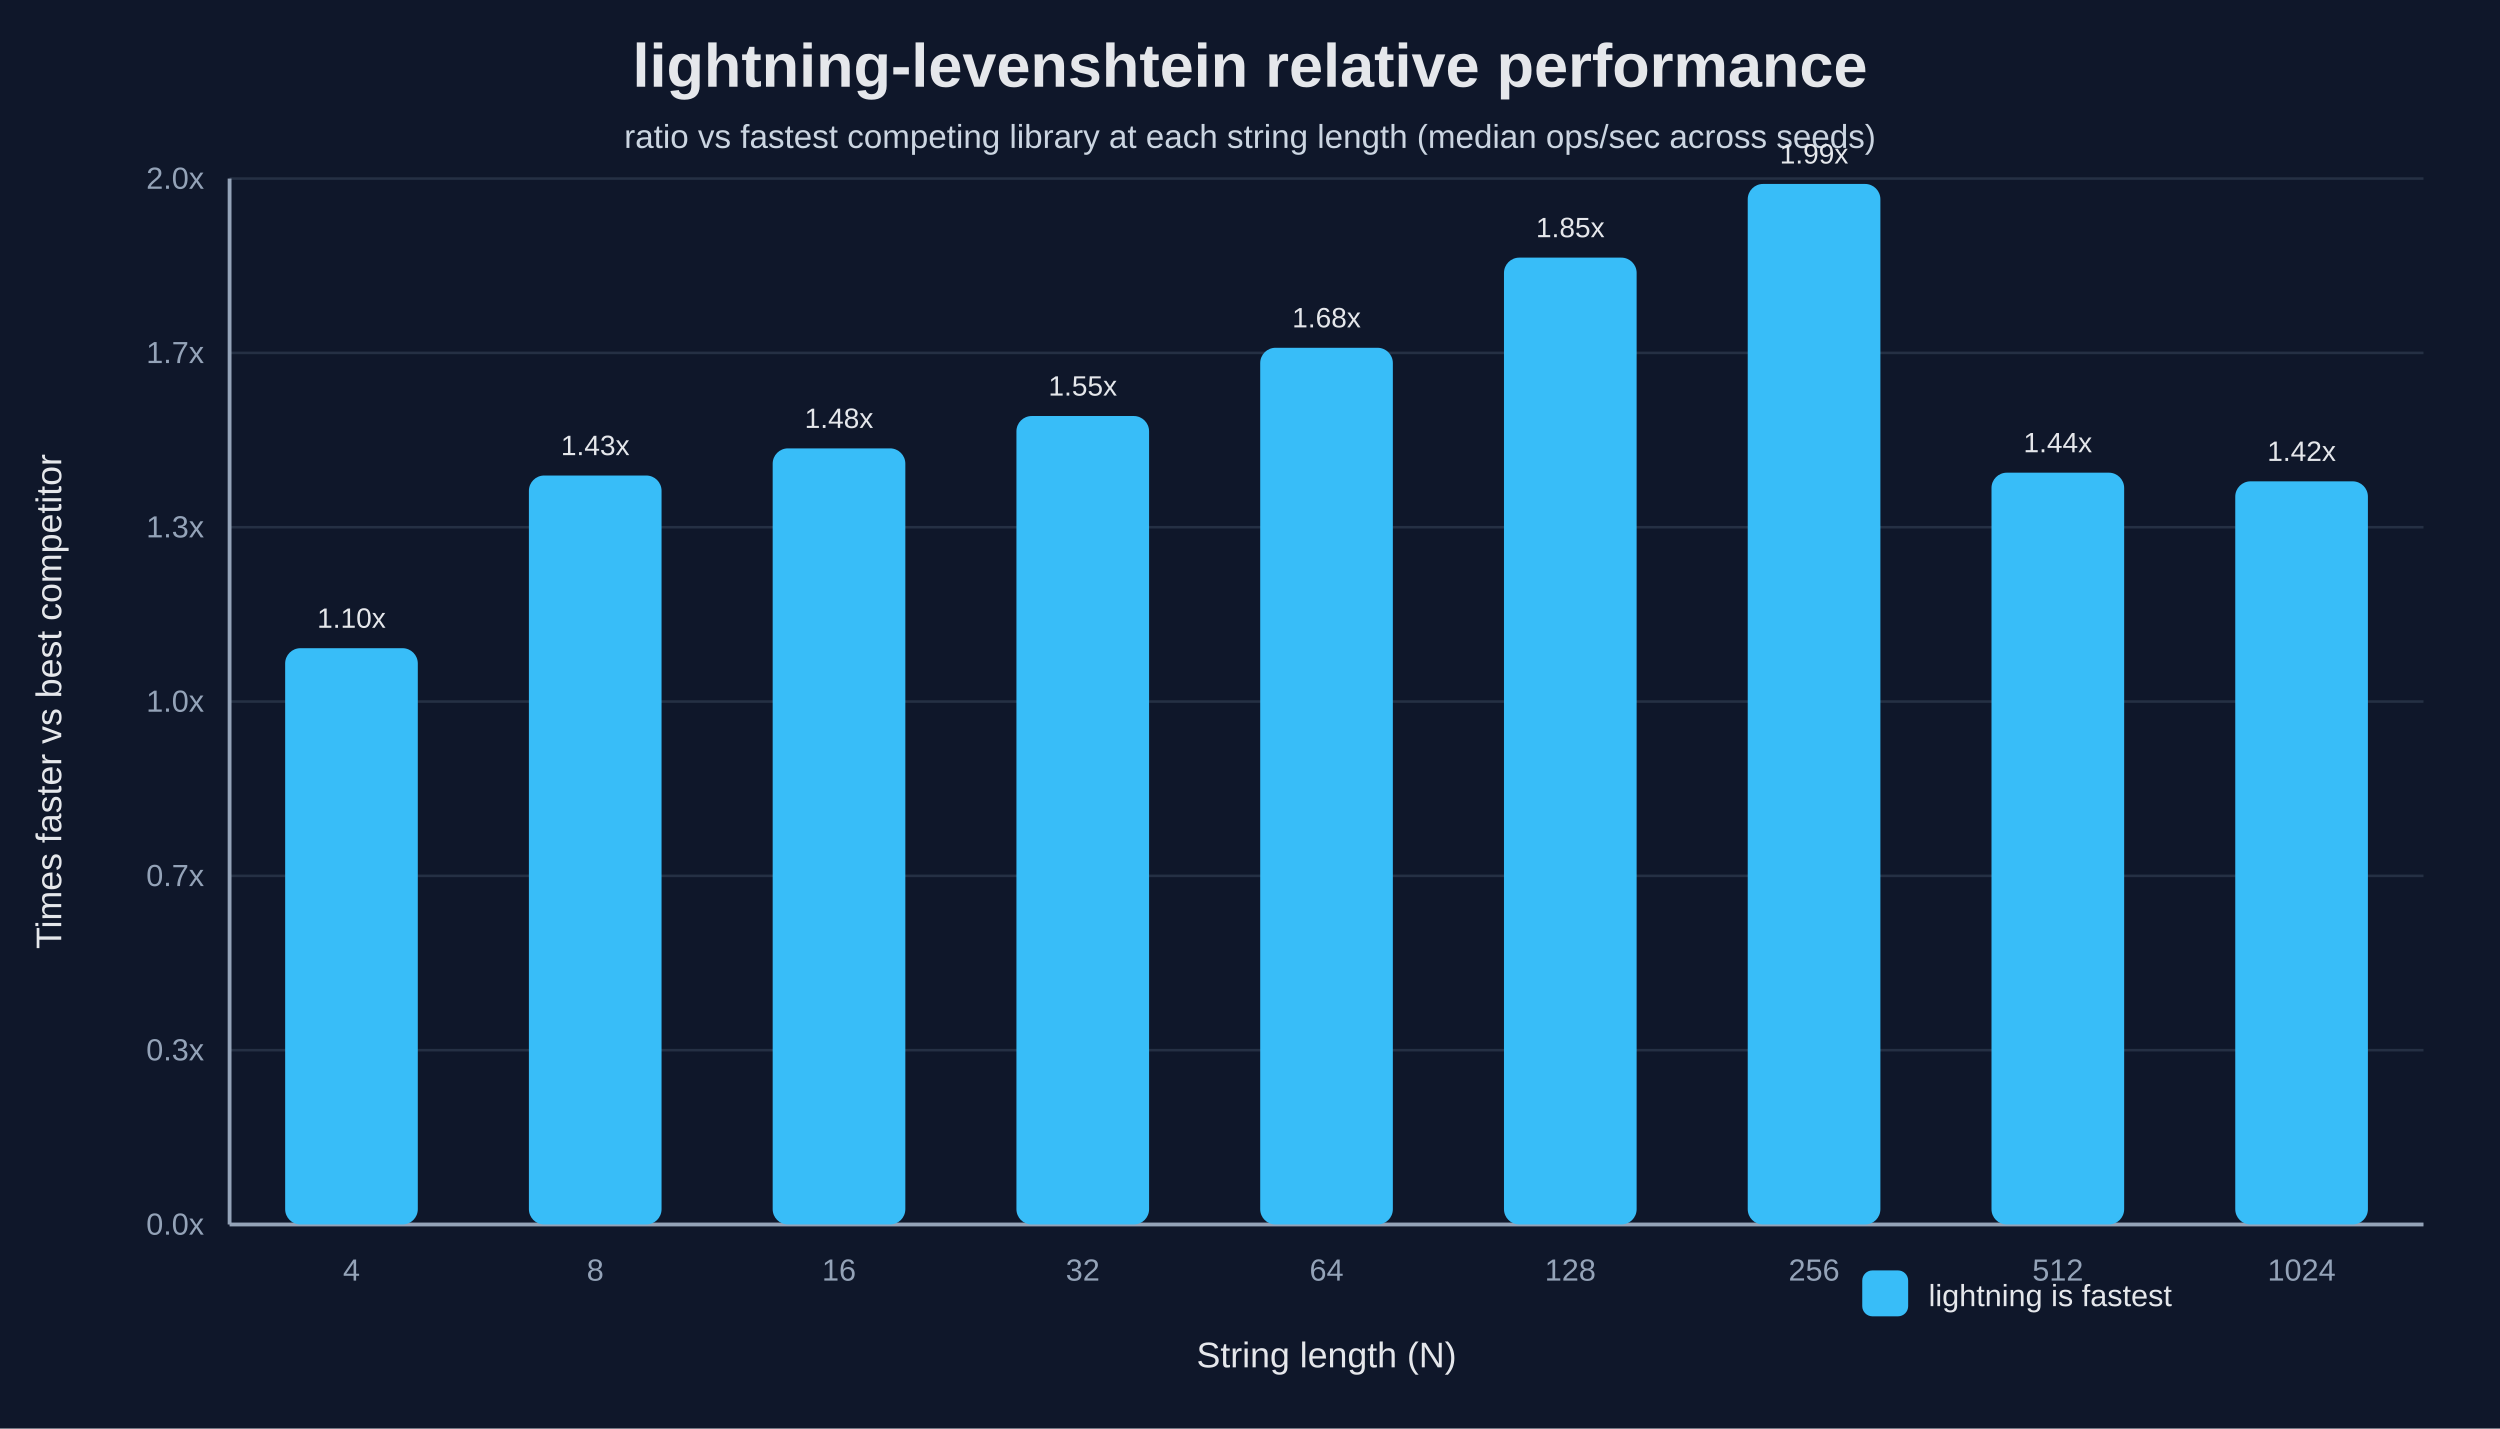
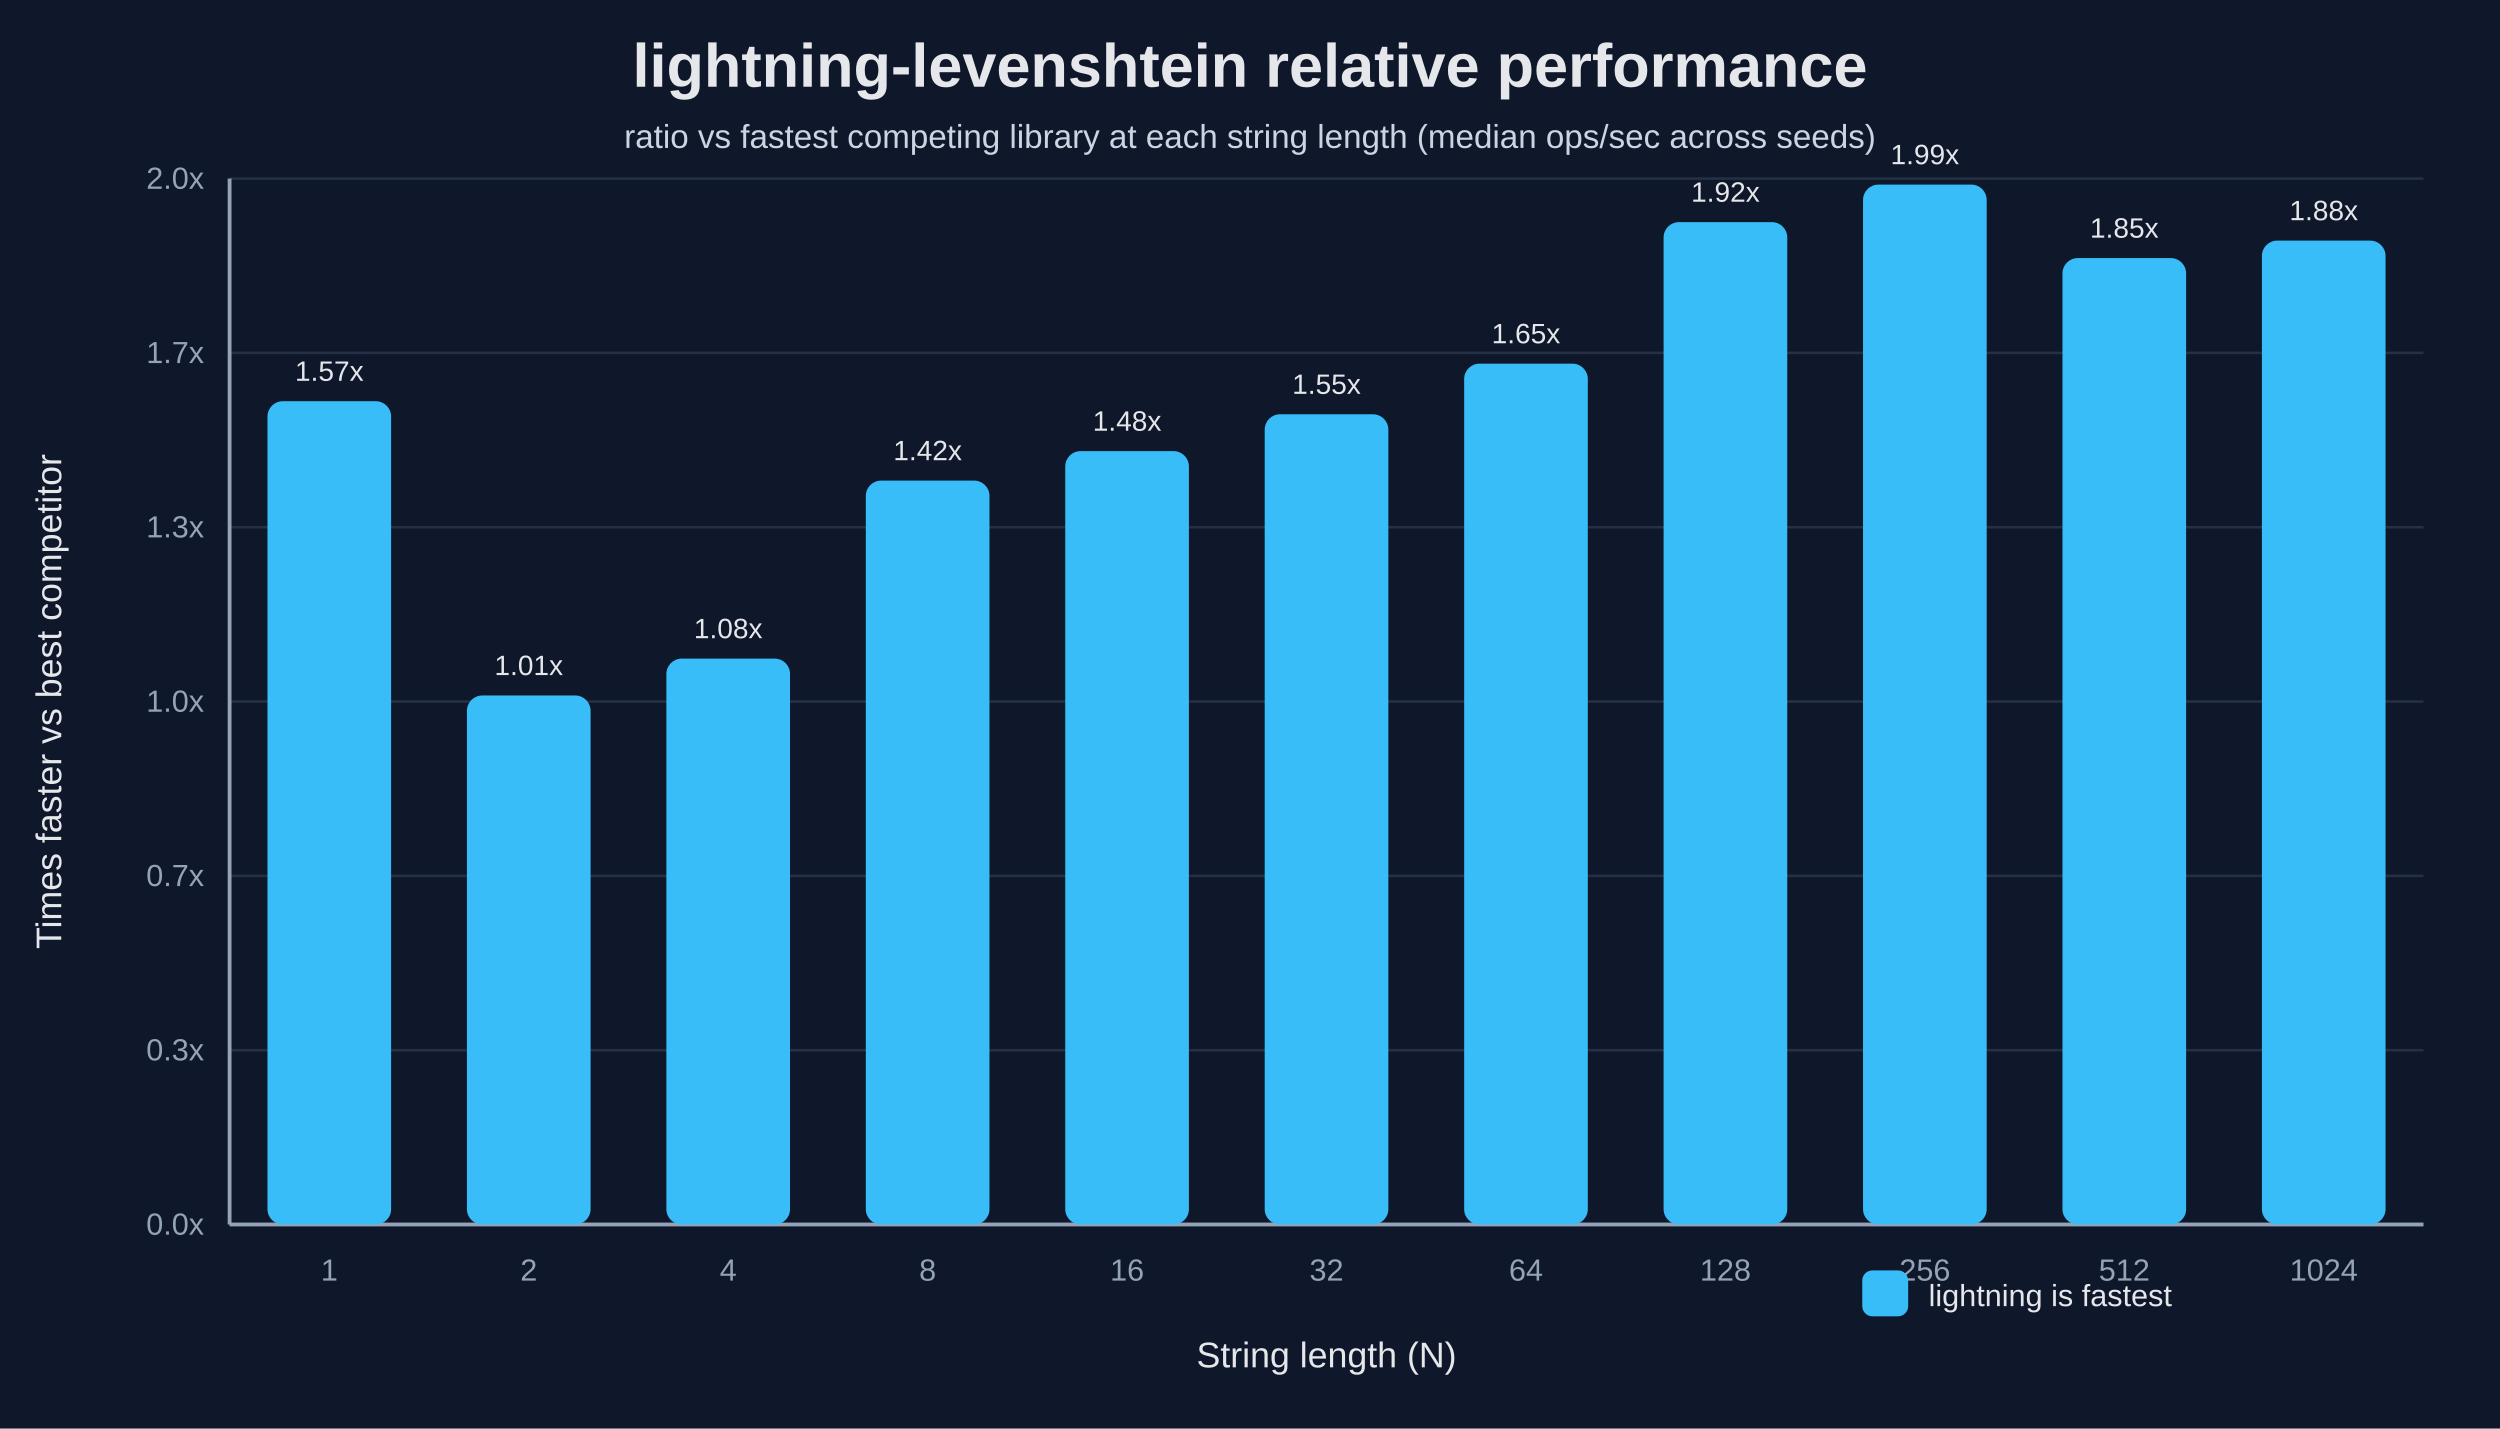
<svg xmlns="http://www.w3.org/2000/svg" width="980" height="560" viewBox="0 0 980 560" role="img" aria-label="Relative performance chart">
  <rect width="980" height="560" fill="#0f172a" />
  <text x="490" y="34" text-anchor="middle" font-family="Arial, Helvetica, sans-serif" font-size="24" font-weight="700" fill="#e5e7eb">lightning-levenshtein relative performance</text>
  <text x="490" y="58" text-anchor="middle" font-family="Arial, Helvetica, sans-serif" font-size="13" fill="#cbd5e1">ratio vs fastest competing library at each string length (median ops/sec across seeds)</text>
  <line x1="90" y1="480" x2="950" y2="480" stroke="#334155" stroke-width="1" opacity="0.6" />
  <text x="80" y="484" text-anchor="end" font-family="Arial, Helvetica, sans-serif" font-size="12" fill="#94a3b8">0.0x</text>
  <line x1="90" y1="411.667" x2="950" y2="411.667" stroke="#334155" stroke-width="1" opacity="0.6" />
  <text x="80" y="415.667" text-anchor="end" font-family="Arial, Helvetica, sans-serif" font-size="12" fill="#94a3b8">0.3x</text>
  <line x1="90" y1="343.333" x2="950" y2="343.333" stroke="#334155" stroke-width="1" opacity="0.6" />
  <text x="80" y="347.333" text-anchor="end" font-family="Arial, Helvetica, sans-serif" font-size="12" fill="#94a3b8">0.7x</text>
  <line x1="90" y1="275" x2="950" y2="275" stroke="#334155" stroke-width="1" opacity="0.6" />
  <text x="80" y="279" text-anchor="end" font-family="Arial, Helvetica, sans-serif" font-size="12" fill="#94a3b8">1.0x</text>
  <line x1="90" y1="206.667" x2="950" y2="206.667" stroke="#334155" stroke-width="1" opacity="0.6" />
  <text x="80" y="210.667" text-anchor="end" font-family="Arial, Helvetica, sans-serif" font-size="12" fill="#94a3b8">1.3x</text>
  <line x1="90" y1="138.333" x2="950" y2="138.333" stroke="#334155" stroke-width="1" opacity="0.6" />
  <text x="80" y="142.333" text-anchor="end" font-family="Arial, Helvetica, sans-serif" font-size="12" fill="#94a3b8">1.7x</text>
  <line x1="90" y1="70" x2="950" y2="70" stroke="#334155" stroke-width="1" opacity="0.6" />
  <text x="80" y="74" text-anchor="end" font-family="Arial, Helvetica, sans-serif" font-size="12" fill="#94a3b8">2.0x</text>
  <line x1="90" y1="70" x2="90" y2="480" stroke="#94a3b8" stroke-width="1.5" />
  <line x1="90" y1="480" x2="950" y2="480" stroke="#94a3b8" stroke-width="1.5" />
-   <rect x="111.78" y="254.09" width="52.00" height="225.91" rx="6" fill="#38bdf8" />
-   <text x="137.778" y="502" text-anchor="middle" font-family="Arial, Helvetica, sans-serif" font-size="12" fill="#94a3b8">4</text>
-   <text x="137.778" y="246.094" text-anchor="middle" font-family="Arial, Helvetica, sans-serif" font-size="11" fill="#e5e7eb">1.10x</text>
-   <rect x="207.33" y="186.40" width="52.00" height="293.60" rx="6" fill="#38bdf8" />
-   <text x="233.333" y="502" text-anchor="middle" font-family="Arial, Helvetica, sans-serif" font-size="12" fill="#94a3b8">8</text>
-   <text x="233.333" y="178.404" text-anchor="middle" font-family="Arial, Helvetica, sans-serif" font-size="11" fill="#e5e7eb">1.43x</text>
-   <rect x="302.89" y="175.76" width="52.00" height="304.24" rx="6" fill="#38bdf8" />
-   <text x="328.889" y="502" text-anchor="middle" font-family="Arial, Helvetica, sans-serif" font-size="12" fill="#94a3b8">16</text>
-   <text x="328.889" y="167.764" text-anchor="middle" font-family="Arial, Helvetica, sans-serif" font-size="11" fill="#e5e7eb">1.48x</text>
-   <rect x="398.44" y="163.08" width="52.00" height="316.92" rx="6" fill="#38bdf8" />
-   <text x="424.444" y="502" text-anchor="middle" font-family="Arial, Helvetica, sans-serif" font-size="12" fill="#94a3b8">32</text>
-   <text x="424.444" y="155.079" text-anchor="middle" font-family="Arial, Helvetica, sans-serif" font-size="11" fill="#e5e7eb">1.55x</text>
-   <rect x="494.00" y="136.33" width="52.00" height="343.67" rx="6" fill="#38bdf8" />
-   <text x="520" y="502" text-anchor="middle" font-family="Arial, Helvetica, sans-serif" font-size="12" fill="#94a3b8">64</text>
-   <text x="520" y="128.332" text-anchor="middle" font-family="Arial, Helvetica, sans-serif" font-size="11" fill="#e5e7eb">1.68x</text>
-   <rect x="589.56" y="100.99" width="52.00" height="379.01" rx="6" fill="#38bdf8" />
-   <text x="615.556" y="502" text-anchor="middle" font-family="Arial, Helvetica, sans-serif" font-size="12" fill="#94a3b8">128</text>
-   <text x="615.556" y="92.986" text-anchor="middle" font-family="Arial, Helvetica, sans-serif" font-size="11" fill="#e5e7eb">1.85x</text>
-   <rect x="685.11" y="72.11" width="52.00" height="407.89" rx="6" fill="#38bdf8" />
-   <text x="711.111" y="502" text-anchor="middle" font-family="Arial, Helvetica, sans-serif" font-size="12" fill="#94a3b8">256</text>
-   <text x="711.111" y="64.115" text-anchor="middle" font-family="Arial, Helvetica, sans-serif" font-size="11" fill="#e5e7eb">1.99x</text>
-   <rect x="780.67" y="185.29" width="52.00" height="294.71" rx="6" fill="#38bdf8" />
-   <text x="806.667" y="502" text-anchor="middle" font-family="Arial, Helvetica, sans-serif" font-size="12" fill="#94a3b8">512</text>
-   <text x="806.667" y="177.294" text-anchor="middle" font-family="Arial, Helvetica, sans-serif" font-size="11" fill="#e5e7eb">1.44x</text>
-   <rect x="876.22" y="188.68" width="52.00" height="291.32" rx="6" fill="#38bdf8" />
-   <text x="902.222" y="502" text-anchor="middle" font-family="Arial, Helvetica, sans-serif" font-size="12" fill="#94a3b8">1024</text>
-   <text x="902.222" y="180.679" text-anchor="middle" font-family="Arial, Helvetica, sans-serif" font-size="11" fill="#e5e7eb">1.42x</text>
+   <rect x="104.85" y="157.28" width="48.47" height="322.72" rx="6" fill="#38bdf8" />
+   <text x="129.091" y="502" text-anchor="middle" font-family="Arial, Helvetica, sans-serif" font-size="12" fill="#94a3b8">1</text>
+   <text x="129.091" y="149.284" text-anchor="middle" font-family="Arial, Helvetica, sans-serif" font-size="11" fill="#e5e7eb">1.57x</text>
+   <rect x="183.04" y="272.63" width="48.47" height="207.37" rx="6" fill="#38bdf8" />
+   <text x="207.273" y="502" text-anchor="middle" font-family="Arial, Helvetica, sans-serif" font-size="12" fill="#94a3b8">2</text>
+   <text x="207.273" y="264.629" text-anchor="middle" font-family="Arial, Helvetica, sans-serif" font-size="11" fill="#e5e7eb">1.01x</text>
+   <rect x="261.22" y="258.18" width="48.47" height="221.82" rx="6" fill="#38bdf8" />
+   <text x="285.455" y="502" text-anchor="middle" font-family="Arial, Helvetica, sans-serif" font-size="12" fill="#94a3b8">4</text>
+   <text x="285.455" y="250.177" text-anchor="middle" font-family="Arial, Helvetica, sans-serif" font-size="11" fill="#e5e7eb">1.08x</text>
+   <rect x="339.40" y="188.40" width="48.47" height="291.60" rx="6" fill="#38bdf8" />
+   <text x="363.636" y="502" text-anchor="middle" font-family="Arial, Helvetica, sans-serif" font-size="12" fill="#94a3b8">8</text>
+   <text x="363.636" y="180.399" text-anchor="middle" font-family="Arial, Helvetica, sans-serif" font-size="11" fill="#e5e7eb">1.42x</text>
+   <rect x="417.58" y="176.84" width="48.47" height="303.16" rx="6" fill="#38bdf8" />
+   <text x="441.818" y="502" text-anchor="middle" font-family="Arial, Helvetica, sans-serif" font-size="12" fill="#94a3b8">16</text>
+   <text x="441.818" y="168.836" text-anchor="middle" font-family="Arial, Helvetica, sans-serif" font-size="11" fill="#e5e7eb">1.48x</text>
+   <rect x="495.76" y="162.40" width="48.47" height="317.60" rx="6" fill="#38bdf8" />
+   <text x="520" y="502" text-anchor="middle" font-family="Arial, Helvetica, sans-serif" font-size="12" fill="#94a3b8">32</text>
+   <text x="520" y="154.398" text-anchor="middle" font-family="Arial, Helvetica, sans-serif" font-size="11" fill="#e5e7eb">1.55x</text>
+   <rect x="573.95" y="142.56" width="48.47" height="337.44" rx="6" fill="#38bdf8" />
+   <text x="598.182" y="502" text-anchor="middle" font-family="Arial, Helvetica, sans-serif" font-size="12" fill="#94a3b8">64</text>
+   <text x="598.182" y="134.561" text-anchor="middle" font-family="Arial, Helvetica, sans-serif" font-size="11" fill="#e5e7eb">1.65x</text>
+   <rect x="652.13" y="87.08" width="48.47" height="392.92" rx="6" fill="#38bdf8" />
+   <text x="676.364" y="502" text-anchor="middle" font-family="Arial, Helvetica, sans-serif" font-size="12" fill="#94a3b8">128</text>
+   <text x="676.364" y="79.083" text-anchor="middle" font-family="Arial, Helvetica, sans-serif" font-size="11" fill="#e5e7eb">1.92x</text>
+   <rect x="730.31" y="72.37" width="48.47" height="407.63" rx="6" fill="#38bdf8" />
+   <text x="754.545" y="502" text-anchor="middle" font-family="Arial, Helvetica, sans-serif" font-size="12" fill="#94a3b8">256</text>
+   <text x="754.545" y="64.369" text-anchor="middle" font-family="Arial, Helvetica, sans-serif" font-size="11" fill="#e5e7eb">1.99x</text>
+   <rect x="808.49" y="101.17" width="48.47" height="378.83" rx="6" fill="#38bdf8" />
+   <text x="832.727" y="502" text-anchor="middle" font-family="Arial, Helvetica, sans-serif" font-size="12" fill="#94a3b8">512</text>
+   <text x="832.727" y="93.167" text-anchor="middle" font-family="Arial, Helvetica, sans-serif" font-size="11" fill="#e5e7eb">1.85x</text>
+   <rect x="886.67" y="94.32" width="48.47" height="385.68" rx="6" fill="#38bdf8" />
+   <text x="910.909" y="502" text-anchor="middle" font-family="Arial, Helvetica, sans-serif" font-size="12" fill="#94a3b8">1024</text>
+   <text x="910.909" y="86.321" text-anchor="middle" font-family="Arial, Helvetica, sans-serif" font-size="11" fill="#e5e7eb">1.88x</text>
  <text x="520" y="536" text-anchor="middle" font-family="Arial, Helvetica, sans-serif" font-size="14" fill="#e5e7eb">String length (N)</text>
  <text x="24" y="275" text-anchor="middle" font-family="Arial, Helvetica, sans-serif" font-size="14" fill="#e5e7eb" transform="rotate(-90 24 275)">Times faster vs best competitor</text>
  <g transform="translate(730, 510)">
    <rect x="0" y="-12" width="18" height="18" rx="4" fill="#38bdf8" />
    <text x="26" y="2" font-family="Arial, Helvetica, sans-serif" font-size="12" fill="#e5e7eb">lightning is fastest</text>
  </g>
</svg>
